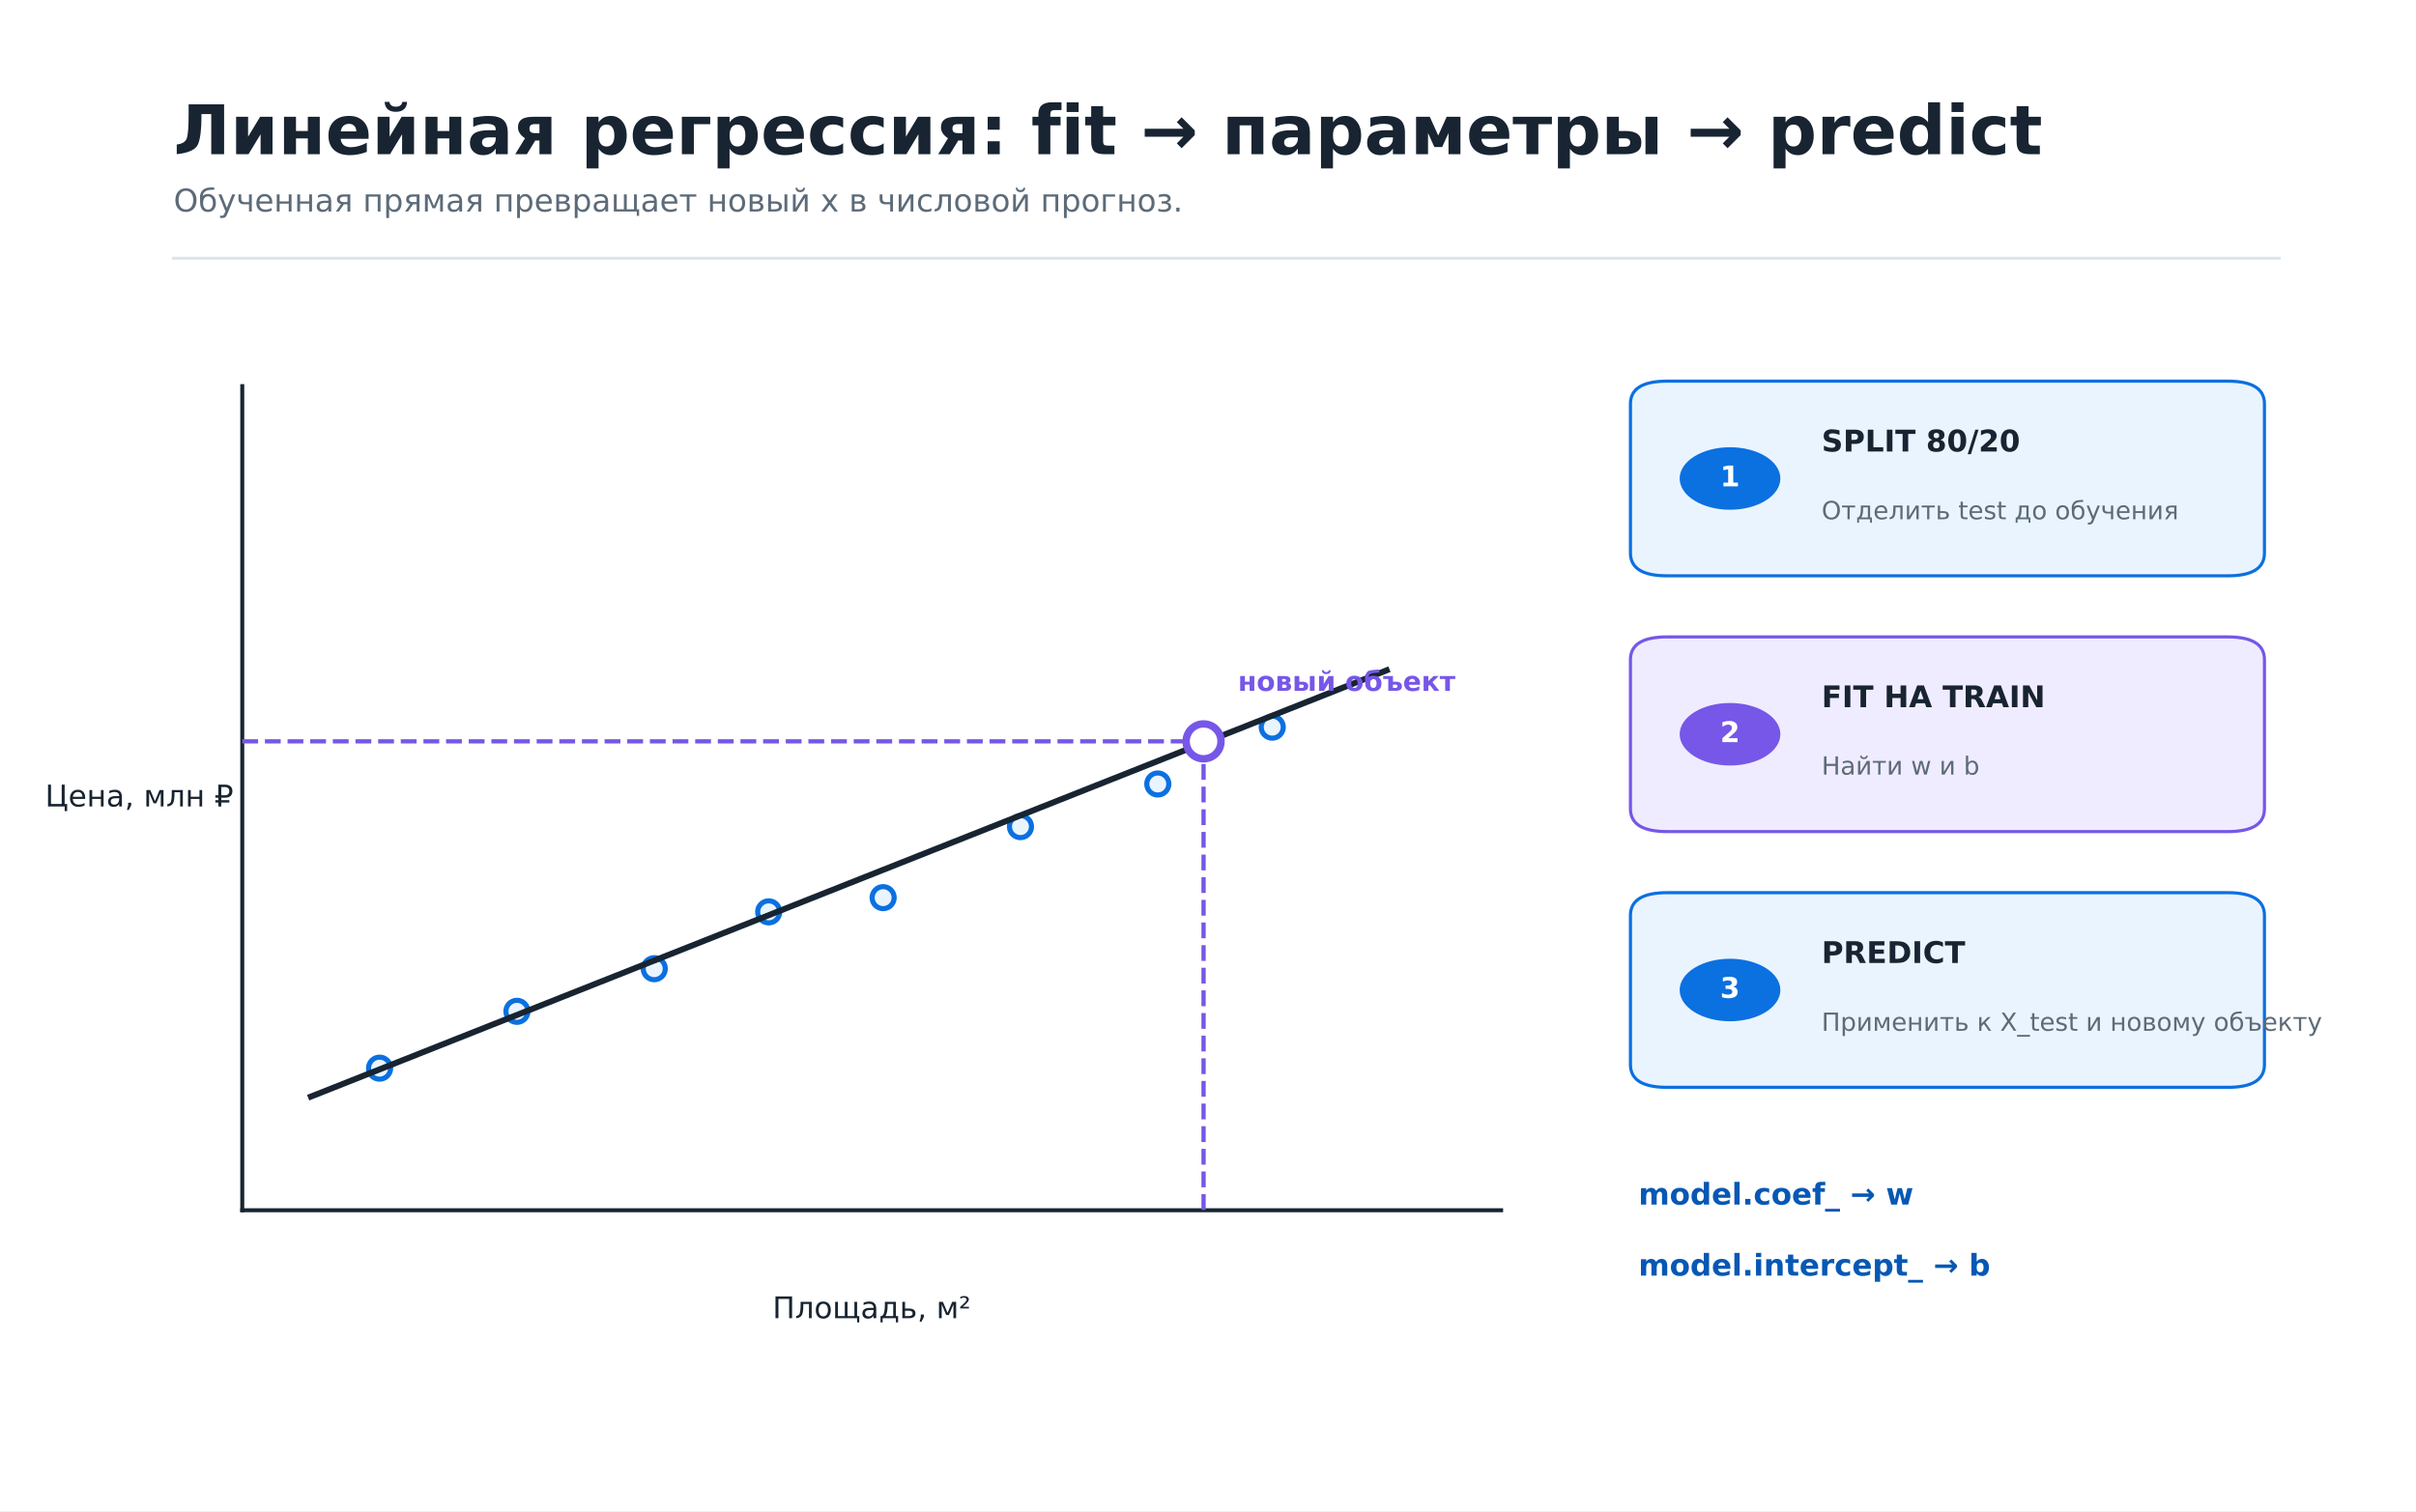
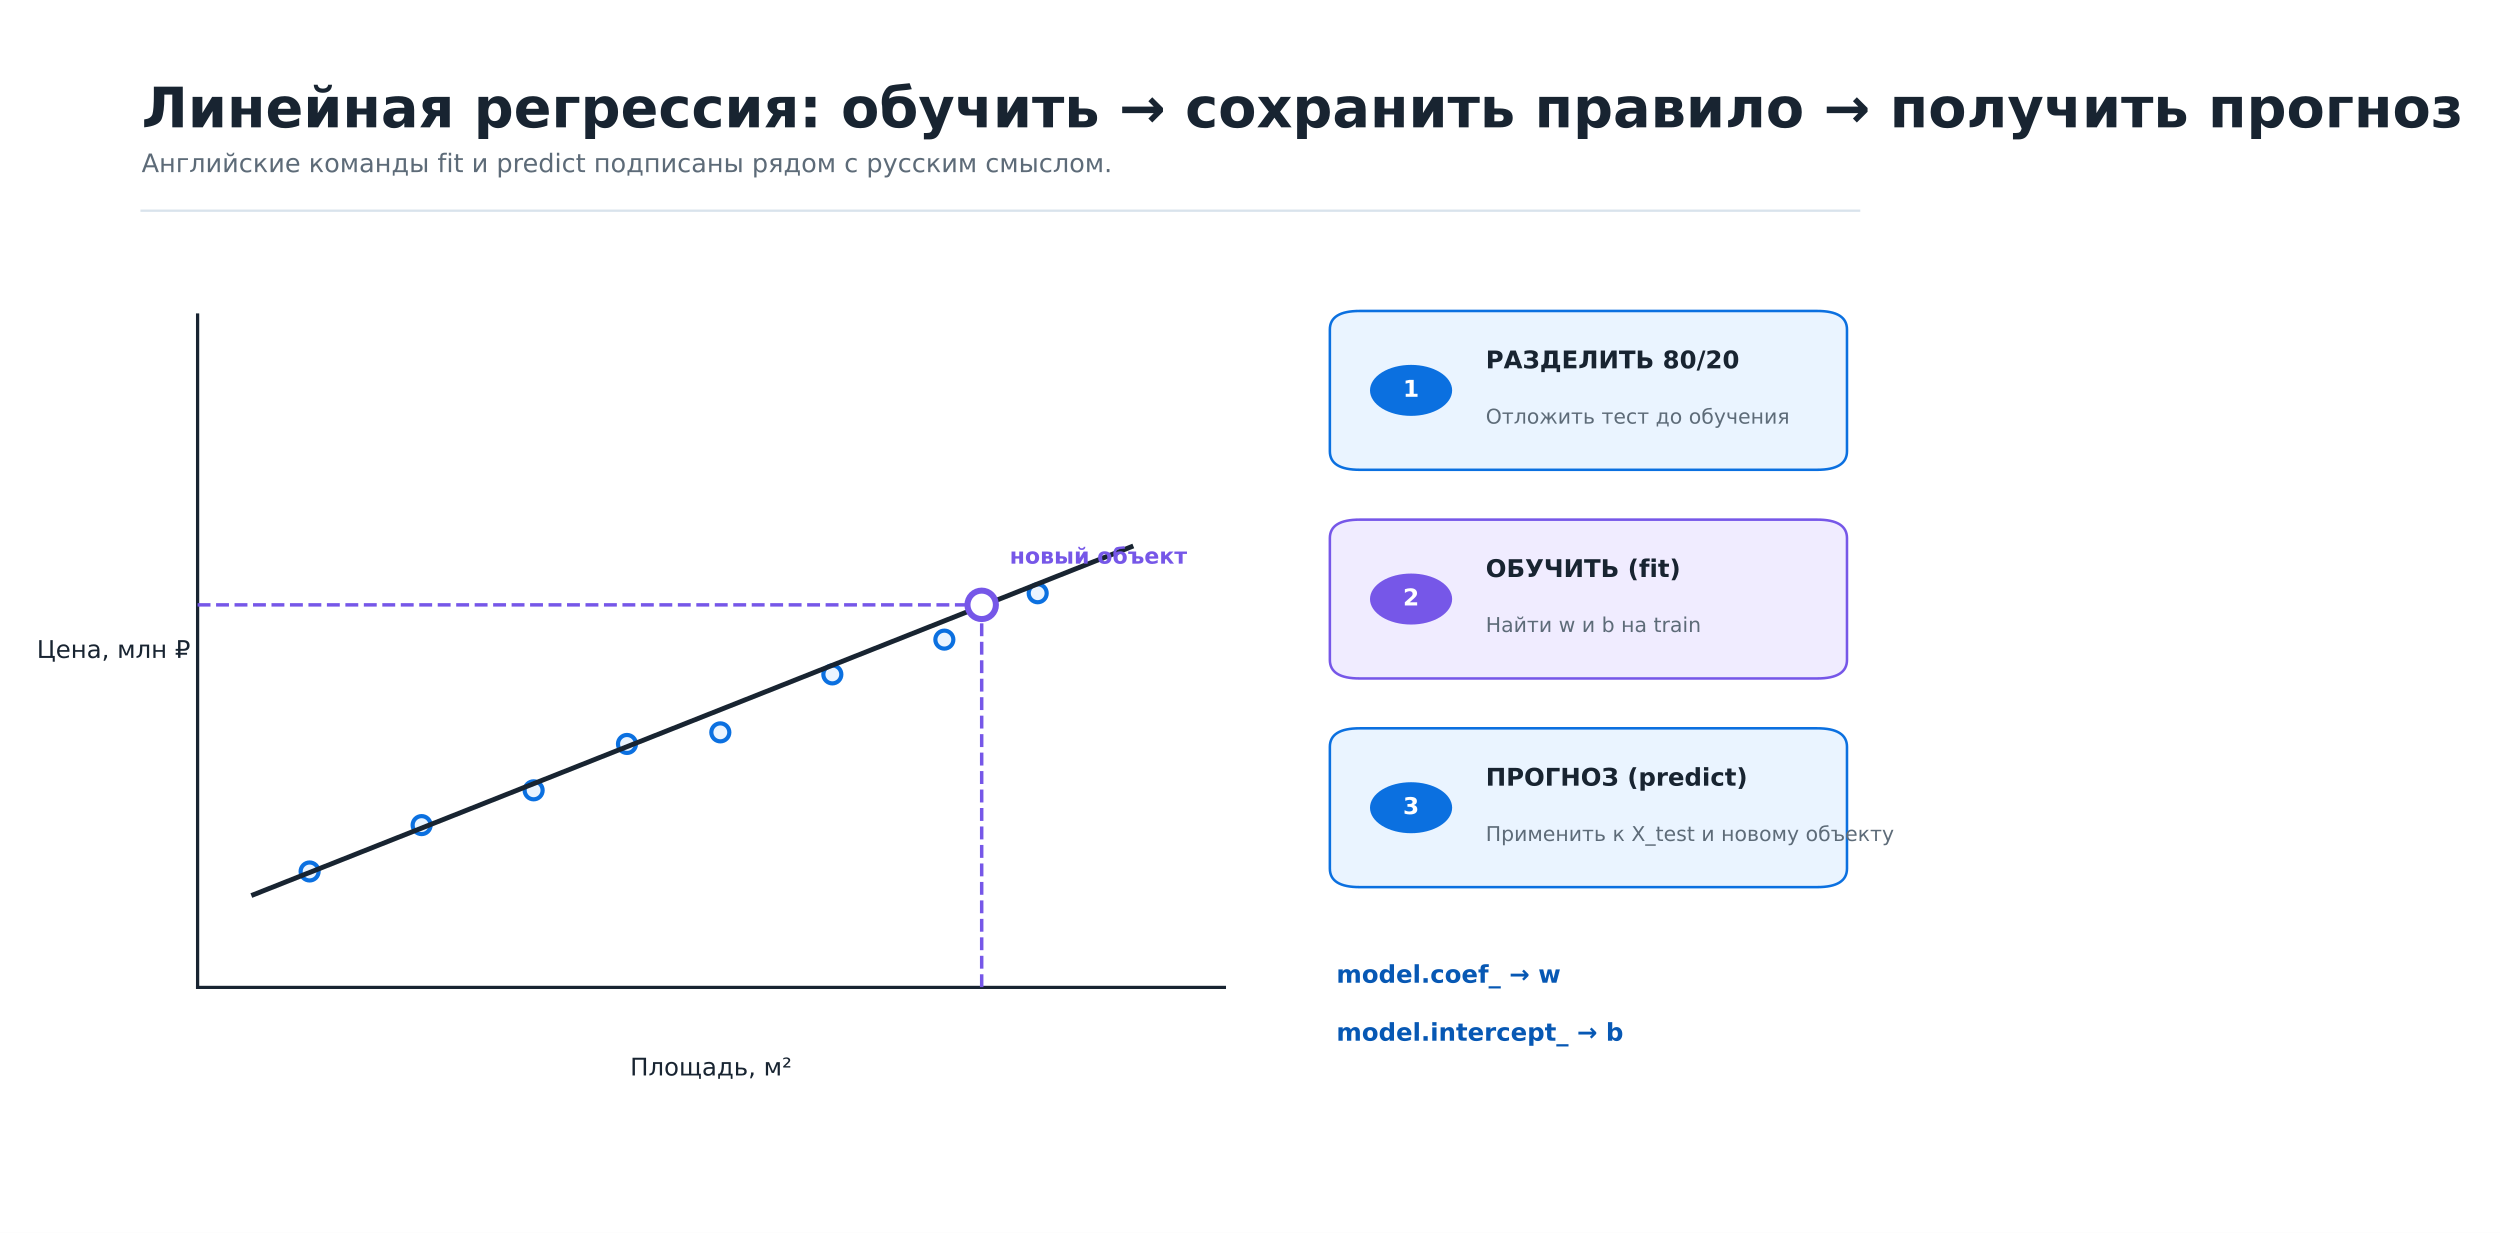
- <svg xmlns="http://www.w3.org/2000/svg" xmlns:xlink="http://www.w3.org/1999/xlink" width="848.162pt" height="530.64pt" viewBox="0 0 848.162 530.64" version="1.1">
+ <svg xmlns="http://www.w3.org/2000/svg" xmlns:xlink="http://www.w3.org/1999/xlink" width="1076.023pt" height="530.64pt" viewBox="0 0 1076.023 530.64" version="1.1">
  <defs>
    <style type="text/css">*{stroke-linejoin: round; stroke-linecap: butt}</style>
  </defs>
  <g id="figure_1">
    <g id="patch_1">
-       <path d="M 0 530.64 L 848.162 530.64 L 848.162 0 L 0 0 z " style="fill: #ffffff" />
+       <path d="M 0 530.64 L 1076.023 530.64 L 1076.023 0 L 0 0 z " style="fill: #ffffff" />
    </g>
    <g id="axes_1">
      <g id="PathCollection_1">
        <defs>
          <path id="m028b6ffd87" d="M 0 3.873 C 1.027 3.873 2.012 3.465 2.739 2.739 C 3.465 2.012 3.873 1.027 3.873 0 C 3.873 -1.027 3.465 -2.012 2.739 -2.739 C 2.012 -3.465 1.027 -3.873 0 -3.873 C -1.027 -3.873 -2.012 -3.465 -2.739 -2.739 C -3.465 -2.012 -3.873 -1.027 -3.873 0 C -3.873 1.027 -3.465 2.012 -2.739 2.739 C -2.012 3.465 -1.027 3.873 0 3.873 z " style="stroke: #0b70e0; stroke-width: 1.8" />
        </defs>
        <g clip-path="url(#pd21c994fb2)">
          <use xlink:href="#m028b6ffd87" x="133.26" y="375.091" style="fill: #eaf4ff; stroke: #0b70e0; stroke-width: 1.8" />
        </g>
      </g>
      <g id="PathCollection_2">
        <g clip-path="url(#pd21c994fb2)">
          <use xlink:href="#m028b6ffd87" x="181.471" y="355.133" style="fill: #eaf4ff; stroke: #0b70e0; stroke-width: 1.8" />
        </g>
      </g>
      <g id="PathCollection_3">
        <g clip-path="url(#pd21c994fb2)">
          <use xlink:href="#m028b6ffd87" x="229.682" y="340.164" style="fill: #eaf4ff; stroke: #0b70e0; stroke-width: 1.8" />
        </g>
      </g>
      <g id="PathCollection_4">
        <g clip-path="url(#pd21c994fb2)">
          <use xlink:href="#m028b6ffd87" x="269.858" y="320.206" style="fill: #eaf4ff; stroke: #0b70e0; stroke-width: 1.8" />
        </g>
      </g>
      <g id="PathCollection_5">
        <g clip-path="url(#pd21c994fb2)">
          <use xlink:href="#m028b6ffd87" x="310.034" y="315.216" style="fill: #eaf4ff; stroke: #0b70e0; stroke-width: 1.8" />
        </g>
      </g>
      <g id="PathCollection_6">
        <g clip-path="url(#pd21c994fb2)">
          <use xlink:href="#m028b6ffd87" x="358.246" y="290.268" style="fill: #eaf4ff; stroke: #0b70e0; stroke-width: 1.8" />
        </g>
      </g>
      <g id="PathCollection_7">
        <g clip-path="url(#pd21c994fb2)">
          <use xlink:href="#m028b6ffd87" x="406.457" y="275.299" style="fill: #eaf4ff; stroke: #0b70e0; stroke-width: 1.8" />
        </g>
      </g>
      <g id="PathCollection_8">
        <g clip-path="url(#pd21c994fb2)">
          <use xlink:href="#m028b6ffd87" x="446.633" y="255.341" style="fill: #eaf4ff; stroke: #0b70e0; stroke-width: 1.8" />
        </g>
      </g>
      <g id="patch_2">
        <path d="M 585.24 133.844 L 782.102 133.844 Q 794.959 133.844 794.959 141.827 L 794.959 194.218 Q 794.959 202.202 782.102 202.202 L 585.24 202.202 Q 572.384 202.202 572.384 194.218 L 572.384 141.827 Q 572.384 133.844 585.24 133.844 z " clip-path="url(#pd21c994fb2)" style="fill: #eaf4ff; stroke: #0b70e0; stroke-width: 1.1; stroke-linejoin: miter" />
      </g>
      <g id="patch_3">
        <path d="M 607.337 157.046 C 612.025 157.046 616.522 158.202 619.837 160.261 C 623.152 162.319 625.014 165.112 625.014 168.023 C 625.014 170.934 623.152 173.726 619.837 175.785 C 616.522 177.843 612.025 179 607.337 179 C 602.649 179 598.152 177.843 594.837 175.785 C 591.522 173.726 589.659 170.934 589.659 168.023 C 589.659 165.112 591.522 162.319 594.837 160.261 C 598.152 158.202 602.649 157.046 607.337 157.046 z " clip-path="url(#pd21c994fb2)" style="fill: #0b70e0" />
      </g>
      <g id="patch_4">
        <path d="M 585.24 223.657 L 782.102 223.657 Q 794.959 223.657 794.959 231.64 L 794.959 284.031 Q 794.959 292.014 782.102 292.014 L 585.24 292.014 Q 572.384 292.014 572.384 284.031 L 572.384 231.64 Q 572.384 223.657 585.24 223.657 z " clip-path="url(#pd21c994fb2)" style="fill: #f0ecff; stroke: #7657e8; stroke-width: 1.1; stroke-linejoin: miter" />
      </g>
      <g id="patch_5">
        <path d="M 607.337 246.858 C 612.025 246.858 616.522 248.015 619.837 250.074 C 623.152 252.132 625.014 254.924 625.014 257.836 C 625.014 260.747 623.152 263.539 619.837 265.598 C 616.522 267.656 612.025 268.813 607.337 268.813 C 602.649 268.813 598.152 267.656 594.837 265.598 C 591.522 263.539 589.659 260.747 589.659 257.836 C 589.659 254.924 591.522 252.132 594.837 250.074 C 598.152 248.015 602.649 246.858 607.337 246.858 z " clip-path="url(#pd21c994fb2)" style="fill: #7657e8" />
      </g>
      <g id="patch_6">
        <path d="M 585.24 313.47 L 782.102 313.47 Q 794.959 313.47 794.959 321.453 L 794.959 373.844 Q 794.959 381.827 782.102 381.827 L 585.24 381.827 Q 572.384 381.827 572.384 373.844 L 572.384 321.453 Q 572.384 313.47 585.24 313.47 z " clip-path="url(#pd21c994fb2)" style="fill: #eaf4ff; stroke: #0b70e0; stroke-width: 1.1; stroke-linejoin: miter" />
      </g>
      <g id="patch_7">
        <path d="M 607.337 336.671 C 612.025 336.671 616.522 337.828 619.837 339.886 C 623.152 341.945 625.014 344.737 625.014 347.648 C 625.014 350.56 623.152 353.352 619.837 355.41 C 616.522 357.469 612.025 358.626 607.337 358.626 C 602.649 358.626 598.152 357.469 594.837 355.41 C 591.522 353.352 589.659 350.56 589.659 347.648 C 589.659 344.737 591.522 341.945 594.837 339.886 C 598.152 337.828 602.649 336.671 607.337 336.671 z " clip-path="url(#pd21c994fb2)" style="fill: #0b70e0" />
      </g>
      <g id="line2d_1">
        <path d="M 60.943 90.684 L 800.182 90.684 " clip-path="url(#pd21c994fb2)" style="fill: none; stroke: #d9e3ec; stroke-linecap: square" />
      </g>
      <g id="line2d_2">
        <path d="M 85.049 135.59 L 85.049 424.987 " clip-path="url(#pd21c994fb2)" style="fill: none; stroke: #182431; stroke-width: 1.4; stroke-linecap: square" />
      </g>
      <g id="line2d_3">
        <path d="M 85.049 424.987 L 526.985 424.987 " clip-path="url(#pd21c994fb2)" style="fill: none; stroke: #182431; stroke-width: 1.4; stroke-linecap: square" />
      </g>
      <g id="line2d_4">
        <path d="M 109.154 385.07 L 486.809 235.382 " clip-path="url(#pd21c994fb2)" style="fill: none; stroke: #182431; stroke-width: 2.1; stroke-linecap: square" />
      </g>
      <g id="line2d_5">
        <path d="M 422.527 260.33 L 422.527 424.987 " clip-path="url(#pd21c994fb2)" style="fill: none; stroke-dasharray: 5.55,2.4; stroke-dashoffset: 0; stroke: #7657e8; stroke-width: 1.5" />
      </g>
      <g id="line2d_6">
        <path d="M 85.049 260.33 L 422.527 260.33 " clip-path="url(#pd21c994fb2)" style="fill: none; stroke-dasharray: 5.55,2.4; stroke-dashoffset: 0; stroke: #7657e8; stroke-width: 1.5" />
      </g>
      <g id="text_1">
-         <text style="font-weight: 700; font-size: 24px; font-family: 'DejaVu Sans'; text-anchor: start; fill: #182431" x="60.943" y="54.14" transform="rotate(-0 60.94319 54.13965)">Линейная регрессия: fit → параметры → predict</text>
+         <text style="font-weight: 700; font-size: 24px; font-family: 'DejaVu Sans'; text-anchor: start; fill: #182431" x="60.943" y="54.818" transform="rotate(-0 60.94319 54.8184)">Линейная регрессия: обучить → сохранить правило → получить прогноз</text>
      </g>
      <g id="text_2">
-         <text style="font-size: 11px; font-family: 'DejaVu Sans'; text-anchor: start; fill: #5d6b78" x="60.943" y="74.282" transform="rotate(-0 60.94319 74.28163)">Обученная прямая превращает новый x в числовой прогноз.</text>
+         <text style="font-size: 11px; font-family: 'DejaVu Sans'; text-anchor: start; fill: #5d6b78" x="60.943" y="74.094" transform="rotate(-0 60.94319 74.09428)">Английские команды fit и predict подписаны рядом с русским смыслом.</text>
      </g>
      <g id="text_3">
        <text style="font-size: 10.5px; font-family: 'DejaVu Sans'; text-anchor: middle; fill: #182431" x="306.017" y="462.903" transform="rotate(-0 306.0168 462.9032)">Площадь, м²</text>
      </g>
      <g id="text_4">
        <text style="font-size: 10.5px; font-family: 'DejaVu Sans'; text-anchor: middle; fill: #182431" x="48.89" y="283.186" transform="rotate(-0 48.89039 283.1861)">Цена, млн ₽</text>
      </g>
      <g id="text_5">
        <text style="font-weight: 700; font-size: 9.5px; font-family: 'DejaVu Sans'; text-anchor: start; fill: #7657e8" x="434.58" y="242.601" transform="rotate(-0 434.58 242.6009)">новый объект</text>
      </g>
      <g id="text_6">
        <text style="font-weight: 700; font-size: 10px; font-family: 'DejaVu Sans'; text-anchor: middle; fill: #ffffff" x="607.337" y="170.782" transform="rotate(-0 607.3368 170.7822)">1</text>
      </g>
      <g id="text_7">
-         <text style="font-weight: 700; font-size: 10.5px; font-family: 'DejaVu Sans'; text-anchor: start; fill: #182431" x="639.478" y="158.538" transform="rotate(-0 639.4776 158.5376)">SPLIT 80/20</text>
+         <text style="font-weight: 700; font-size: 10.5px; font-family: 'DejaVu Sans'; text-anchor: start; fill: #182431" x="639.478" y="158.538" transform="rotate(-0 639.4776 158.5376)">РАЗДЕЛИТЬ 80/20</text>
      </g>
      <g id="text_8">
-         <text style="font-size: 8.8px; font-family: 'DejaVu Sans'; text-anchor: start; fill: #5d6b78" x="639.478" y="182.344" transform="rotate(-0 639.4776 182.3437)">Отделить test до обучения</text>
+         <text style="font-size: 8.8px; font-family: 'DejaVu Sans'; text-anchor: start; fill: #5d6b78" x="639.478" y="182.344" transform="rotate(-0 639.4776 182.3437)">Отложить тест до обучения</text>
      </g>
      <g id="text_9">
        <text style="font-weight: 700; font-size: 10px; font-family: 'DejaVu Sans'; text-anchor: middle; fill: #ffffff" x="607.337" y="260.595" transform="rotate(-0 607.3368 260.595)">2</text>
      </g>
      <g id="text_10">
-         <text style="font-weight: 700; font-size: 10.5px; font-family: 'DejaVu Sans'; text-anchor: start; fill: #182431" x="639.478" y="248.35" transform="rotate(-0 639.4776 248.3504)">FIT НА TRAIN</text>
+         <text style="font-weight: 700; font-size: 10.5px; font-family: 'DejaVu Sans'; text-anchor: start; fill: #182431" x="639.478" y="248.35" transform="rotate(-0 639.4776 248.3504)">ОБУЧИТЬ (fit)</text>
      </g>
      <g id="text_11">
-         <text style="font-size: 8.8px; font-family: 'DejaVu Sans'; text-anchor: start; fill: #5d6b78" x="639.478" y="272.007" transform="rotate(-0 639.4776 272.0066)">Найти w и b</text>
+         <text style="font-size: 8.8px; font-family: 'DejaVu Sans'; text-anchor: start; fill: #5d6b78" x="639.478" y="272.007" transform="rotate(-0 639.4776 272.0066)">Найти w и b на train</text>
      </g>
      <g id="text_12">
        <text style="font-weight: 700; font-size: 10px; font-family: 'DejaVu Sans'; text-anchor: middle; fill: #ffffff" x="607.337" y="350.408" transform="rotate(-0 607.3368 350.4078)">3</text>
      </g>
      <g id="text_13">
-         <text style="font-weight: 700; font-size: 10.5px; font-family: 'DejaVu Sans'; text-anchor: start; fill: #182431" x="639.478" y="338.163" transform="rotate(-0 639.4776 338.1632)">PREDICT</text>
+         <text style="font-weight: 700; font-size: 10.5px; font-family: 'DejaVu Sans'; text-anchor: start; fill: #182431" x="639.478" y="338.163" transform="rotate(-0 639.4776 338.1632)">ПРОГНОЗ (predict)</text>
      </g>
      <g id="text_14">
        <text style="font-size: 8.8px; font-family: 'DejaVu Sans'; text-anchor: start; fill: #5d6b78" x="639.478" y="361.969" transform="rotate(-0 639.4776 361.9693)">Применить к X_test и новому объекту</text>
      </g>
      <g id="text_15">
        <text style="font-weight: 700; font-size: 10.5px; font-family: 'DejaVu Sans'; text-anchor: start; fill: #0758b4" x="575.196" y="422.986" transform="rotate(-0 575.196 422.9864)">model.coef_  →  w</text>
      </g>
      <g id="text_16">
        <text style="font-weight: 700; font-size: 10.5px; font-family: 'DejaVu Sans'; text-anchor: start; fill: #0758b4" x="575.196" y="447.934" transform="rotate(-0 575.196 447.9344)">model.intercept_  →  b</text>
      </g>
      <g id="PathCollection_9">
        <defs>
          <path id="m5712debad6" d="M 0 6.124 C 1.624 6.124 3.182 5.478 4.33 4.33 C 5.478 3.182 6.124 1.624 6.124 0 C 6.124 -1.624 5.478 -3.182 4.33 -4.33 C 3.182 -5.478 1.624 -6.124 0 -6.124 C -1.624 -6.124 -3.182 -5.478 -4.33 -4.33 C -5.478 -3.182 -6.124 -1.624 -6.124 0 C -6.124 1.624 -5.478 3.182 -4.33 4.33 C -3.182 5.478 -1.624 6.124 0 6.124 z " style="stroke: #7657e8; stroke-width: 2.6" />
        </defs>
        <g clip-path="url(#pd21c994fb2)">
          <use xlink:href="#m5712debad6" x="422.527" y="260.33" style="fill: #ffffff; stroke: #7657e8; stroke-width: 2.6" />
        </g>
      </g>
    </g>
  </g>
  <defs>
    <clipPath id="pd21c994fb2">
      <rect x="28.802" y="15.84" width="803.52" height="498.96" />
    </clipPath>
  </defs>
</svg>
